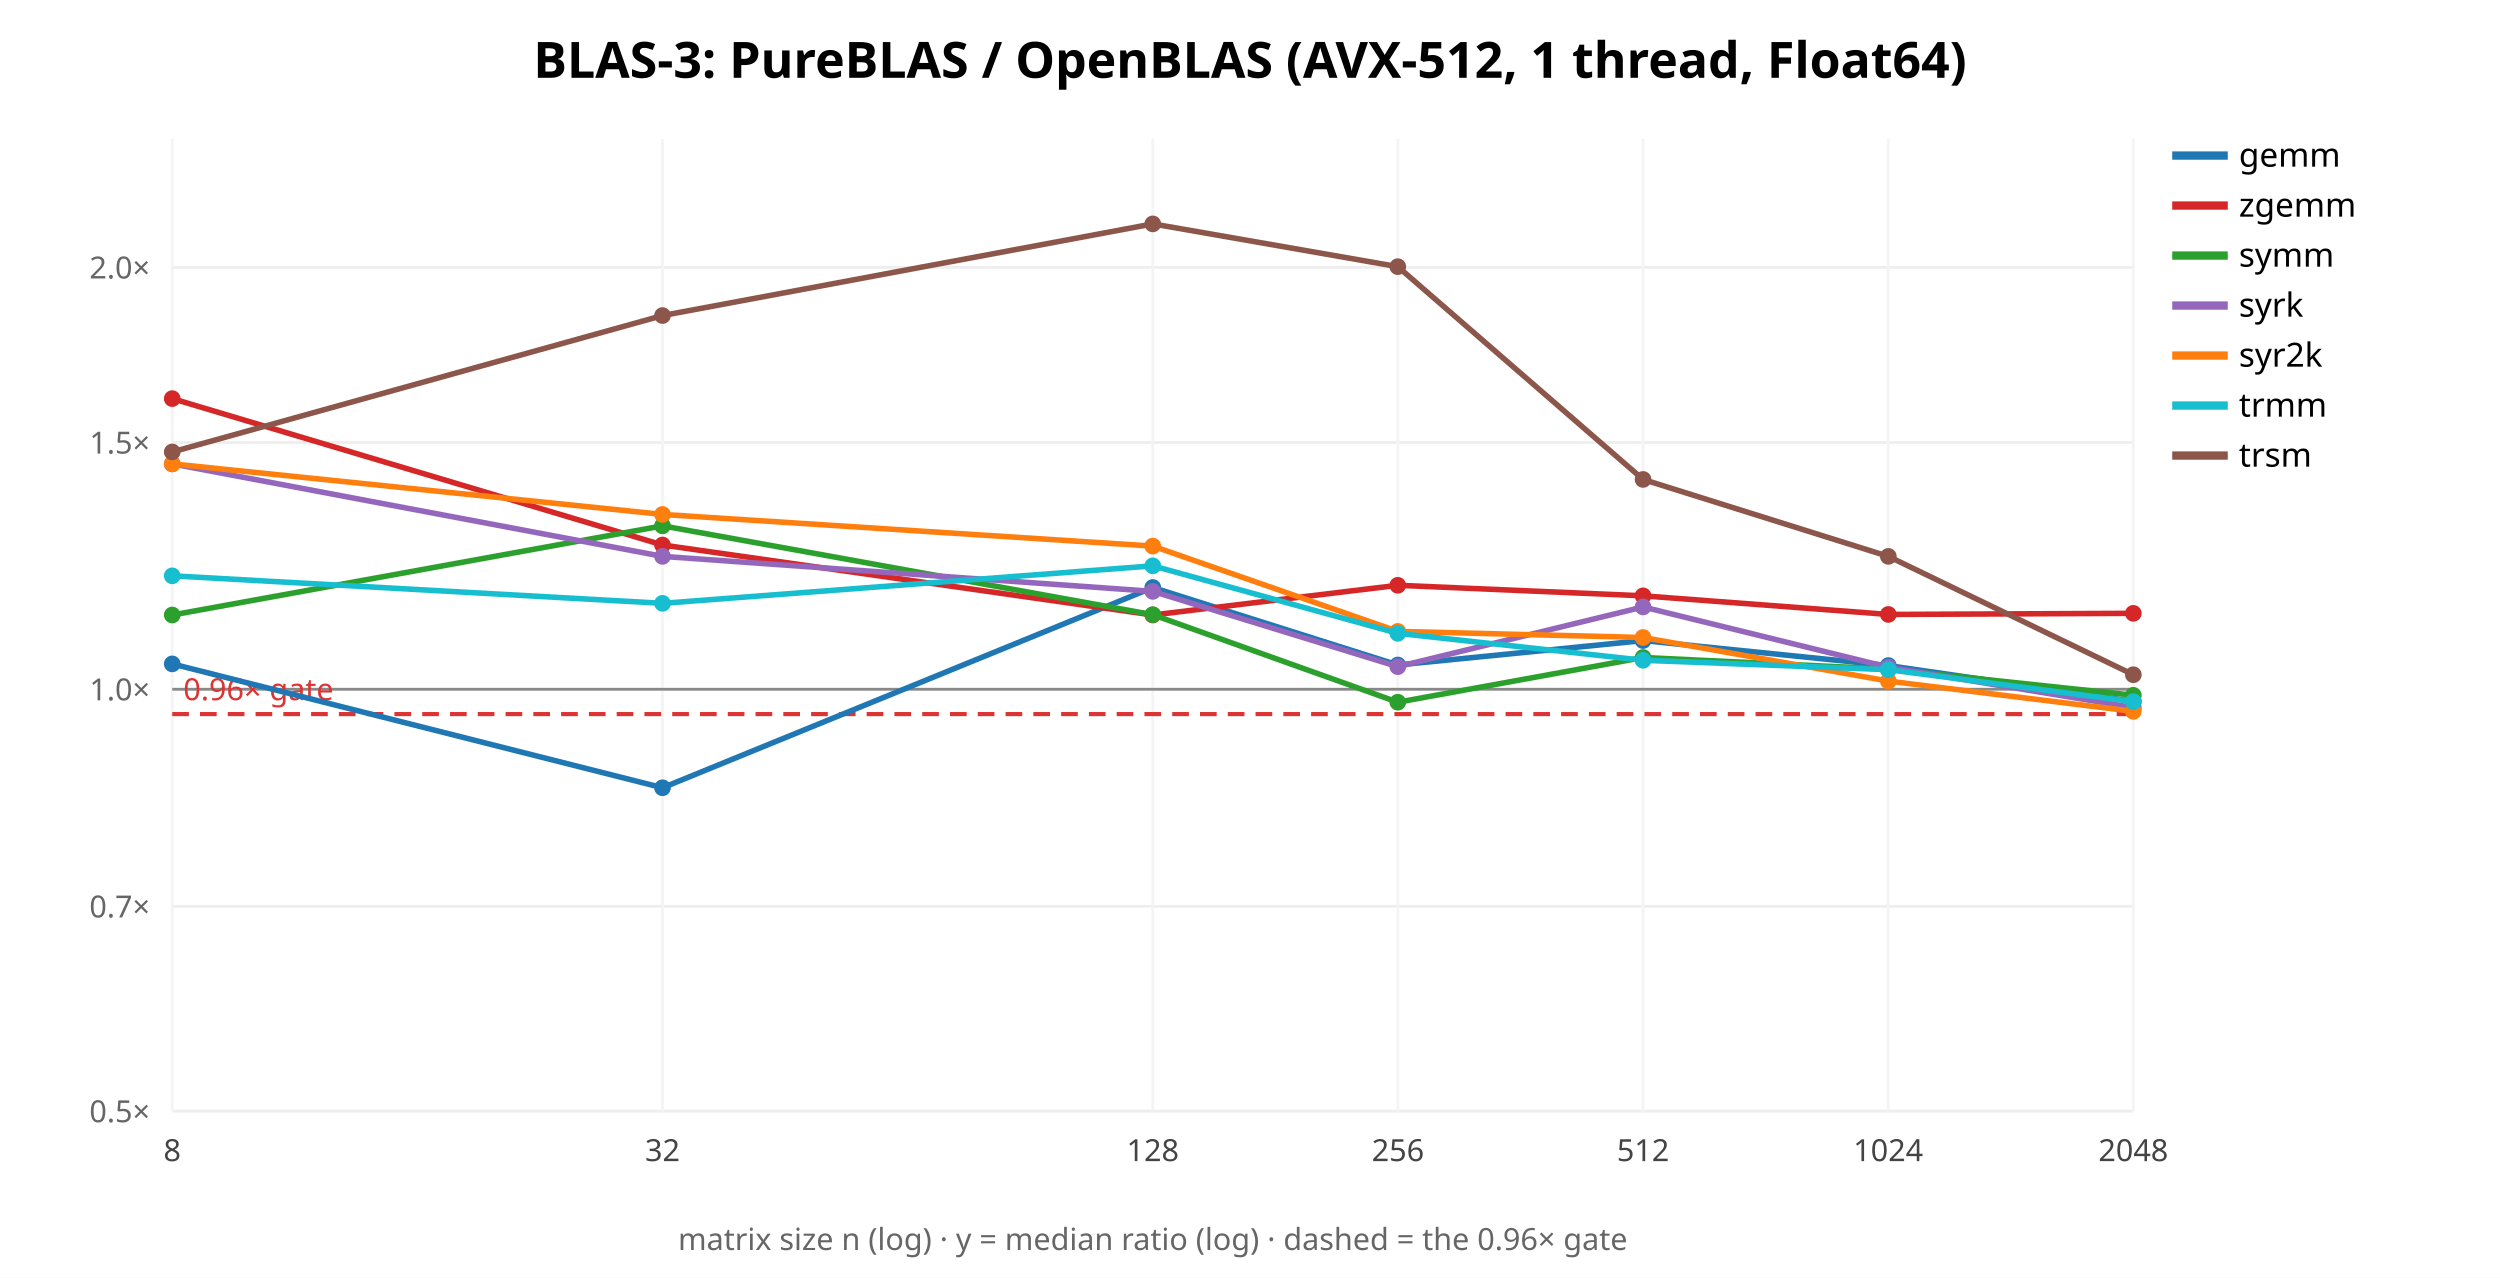
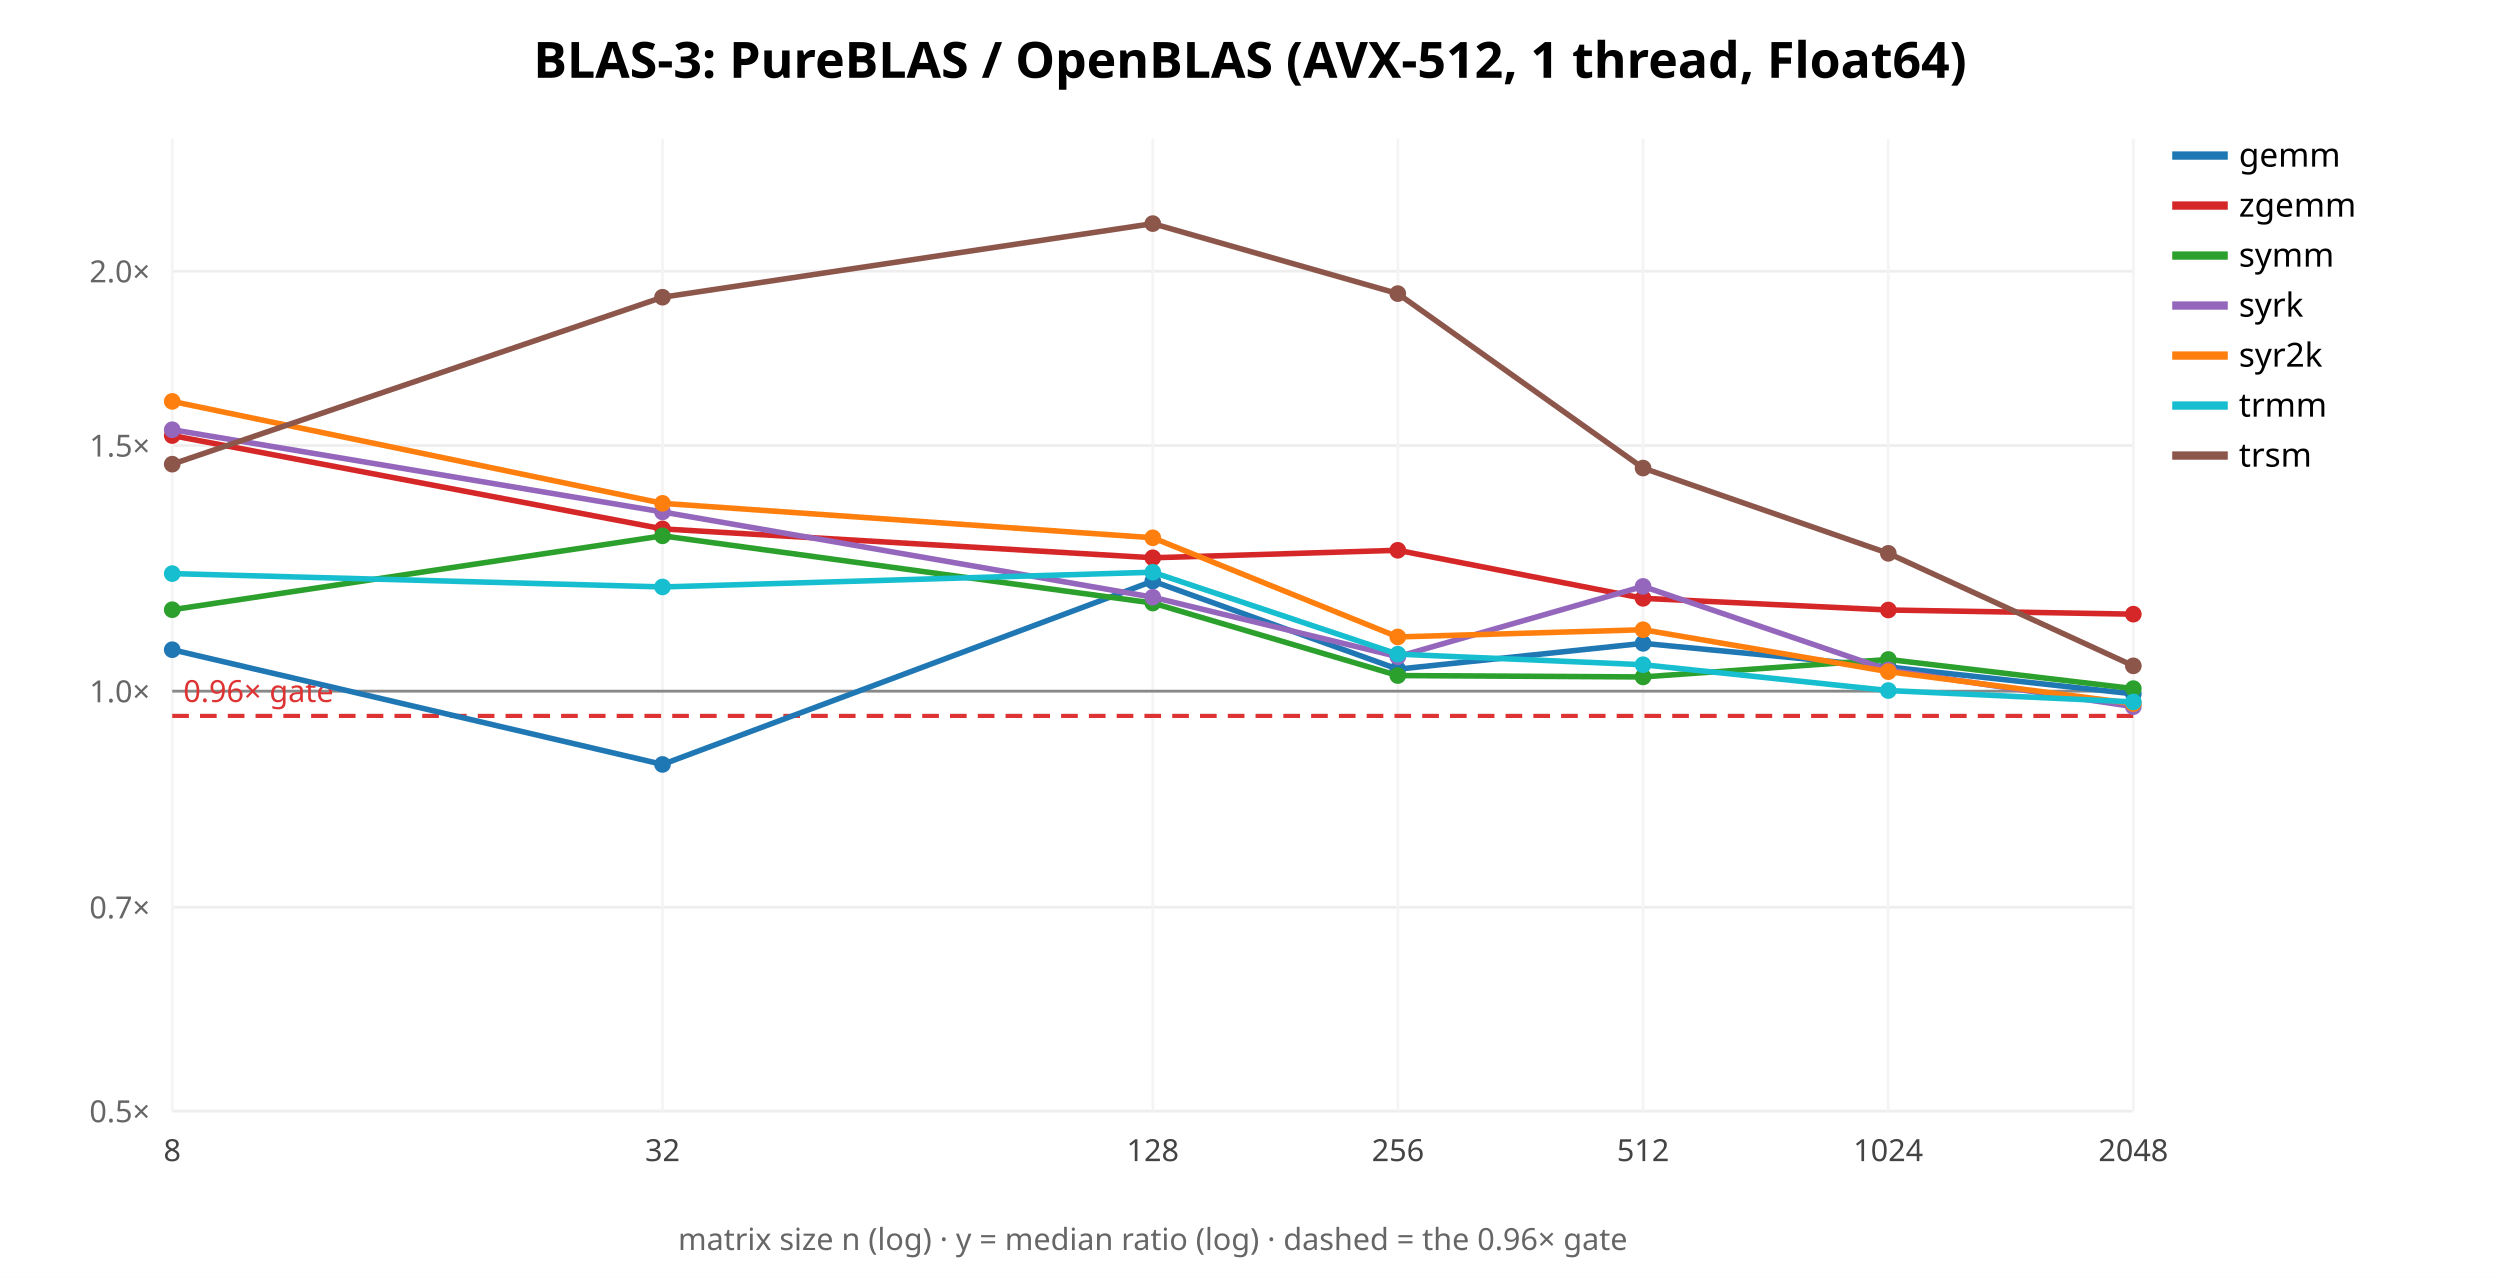
<svg xmlns="http://www.w3.org/2000/svg" width="900" height="460" font-family="sans-serif">
  <rect width="900" height="460" fill="white" />
  <text x="450.0" y="28" text-anchor="middle" font-size="18" font-weight="bold">BLAS-3: PureBLAS / OpenBLAS (AVX-512, 1 thread, Float64)</text>
  <line x1="62" y1="400.0" x2="768" y2="400.0" stroke="#eee" />
  <text x="54" y="404.0" text-anchor="end" font-size="11" fill="#666">0.5×</text>
-   <line x1="62" y1="326.277" x2="768" y2="326.277" stroke="#eee" />
-   <text x="54" y="330.277" text-anchor="end" font-size="11" fill="#666">0.7×</text>
-   <line x1="62" y1="248.127" x2="768" y2="248.127" stroke="#eee" />
-   <text x="54" y="252.127" text-anchor="end" font-size="11" fill="#666">1.0×</text>
-   <line x1="62" y1="159.287" x2="768" y2="159.287" stroke="#eee" />
-   <text x="54" y="163.287" text-anchor="end" font-size="11" fill="#666">1.5×</text>
-   <line x1="62" y1="96.255" x2="768" y2="96.255" stroke="#eee" />
-   <text x="54" y="100.255" text-anchor="end" font-size="11" fill="#666">2.0×</text>
+   <line x1="62" y1="326.614" x2="768" y2="326.614" stroke="#eee" />
+   <text x="54" y="330.614" text-anchor="end" font-size="11" fill="#666">0.7×</text>
+   <line x1="62" y1="248.821" x2="768" y2="248.821" stroke="#eee" />
+   <text x="54" y="252.821" text-anchor="end" font-size="11" fill="#666">1.0×</text>
+   <line x1="62" y1="160.387" x2="768" y2="160.387" stroke="#eee" />
+   <text x="54" y="164.387" text-anchor="end" font-size="11" fill="#666">1.5×</text>
+   <line x1="62" y1="97.642" x2="768" y2="97.642" stroke="#eee" />
+   <text x="54" y="101.642" text-anchor="end" font-size="11" fill="#666">2.0×</text>
  <line x1="62.0" y1="50" x2="62.0" y2="400" stroke="#f4f4f4" />
  <text x="62.0" y="418" text-anchor="middle" font-size="11" fill="#444">8</text>
  <line x1="238.5" y1="50" x2="238.5" y2="400" stroke="#f4f4f4" />
  <text x="238.5" y="418" text-anchor="middle" font-size="11" fill="#444">32</text>
  <line x1="415.0" y1="50" x2="415.0" y2="400" stroke="#f4f4f4" />
  <text x="415.0" y="418" text-anchor="middle" font-size="11" fill="#444">128</text>
  <line x1="503.25" y1="50" x2="503.25" y2="400" stroke="#f4f4f4" />
  <text x="503.25" y="418" text-anchor="middle" font-size="11" fill="#444">256</text>
  <line x1="591.5" y1="50" x2="591.5" y2="400" stroke="#f4f4f4" />
  <text x="591.5" y="418" text-anchor="middle" font-size="11" fill="#444">512</text>
  <line x1="679.75" y1="50" x2="679.75" y2="400" stroke="#f4f4f4" />
  <text x="679.75" y="418" text-anchor="middle" font-size="11" fill="#444">1024</text>
  <line x1="768.0" y1="50" x2="768.0" y2="400" stroke="#f4f4f4" />
  <text x="768.0" y="418" text-anchor="middle" font-size="11" fill="#444">2048</text>
-   <line x1="62" y1="248.127" x2="768" y2="248.127" stroke="#888" />
-   <line x1="62" y1="257.072" x2="768" y2="257.072" stroke="#d33" stroke-width="1.5" stroke-dasharray="6 4" />
-   <text x="66" y="252.072" font-size="11" fill="#d33">0.96× gate</text>
-   <polyline points="62.0,239.0 238.5,283.6 415.0,211.5 503.2,239.4 591.5,230.6 679.8,239.6 768.0,252.5" fill="none" stroke="#1f77b4" stroke-width="2" />
-   <circle cx="62.0" cy="239.0" r="3" fill="#1f77b4" />
-   <circle cx="238.5" cy="283.6" r="3" fill="#1f77b4" />
-   <circle cx="415.0" cy="211.5" r="3" fill="#1f77b4" />
-   <circle cx="503.2" cy="239.4" r="3" fill="#1f77b4" />
-   <circle cx="591.5" cy="230.6" r="3" fill="#1f77b4" />
-   <circle cx="679.8" cy="239.6" r="3" fill="#1f77b4" />
-   <circle cx="768.0" cy="252.5" r="3" fill="#1f77b4" />
+   <line x1="62" y1="248.821" x2="768" y2="248.821" stroke="#888" />
+   <line x1="62" y1="257.725" x2="768" y2="257.725" stroke="#d33" stroke-width="1.5" stroke-dasharray="6 4" />
+   <text x="66" y="252.725" font-size="11" fill="#d33">0.96× gate</text>
+   <polyline points="62.0,233.9 238.5,275.2 415.0,209.2 503.2,240.9 591.5,231.6 679.8,240.1 768.0,249.8" fill="none" stroke="#1f77b4" stroke-width="2" />
+   <circle cx="62.0" cy="233.9" r="3" fill="#1f77b4" />
+   <circle cx="238.5" cy="275.2" r="3" fill="#1f77b4" />
+   <circle cx="415.0" cy="209.2" r="3" fill="#1f77b4" />
+   <circle cx="503.2" cy="240.9" r="3" fill="#1f77b4" />
+   <circle cx="591.5" cy="231.6" r="3" fill="#1f77b4" />
+   <circle cx="679.8" cy="240.1" r="3" fill="#1f77b4" />
+   <circle cx="768.0" cy="249.8" r="3" fill="#1f77b4" />
  <line x1="782" y1="56" x2="802" y2="56" stroke="#1f77b4" stroke-width="3" />
  <text x="806" y="60" font-size="12">gemm</text>
-   <polyline points="62.0,143.5 238.5,196.2 415.0,221.4 503.2,210.7 591.5,214.5 679.8,221.2 768.0,220.8" fill="none" stroke="#d62728" stroke-width="2" />
-   <circle cx="62.0" cy="143.5" r="3" fill="#d62728" />
-   <circle cx="238.5" cy="196.2" r="3" fill="#d62728" />
-   <circle cx="415.0" cy="221.4" r="3" fill="#d62728" />
-   <circle cx="503.2" cy="210.7" r="3" fill="#d62728" />
-   <circle cx="591.5" cy="214.5" r="3" fill="#d62728" />
-   <circle cx="679.8" cy="221.2" r="3" fill="#d62728" />
-   <circle cx="768.0" cy="220.8" r="3" fill="#d62728" />
+   <polyline points="62.0,156.8 238.5,190.4 415.0,200.8 503.2,198.1 591.5,215.4 679.8,219.6 768.0,221.1" fill="none" stroke="#d62728" stroke-width="2" />
+   <circle cx="62.0" cy="156.8" r="3" fill="#d62728" />
+   <circle cx="238.5" cy="190.4" r="3" fill="#d62728" />
+   <circle cx="415.0" cy="200.8" r="3" fill="#d62728" />
+   <circle cx="503.2" cy="198.1" r="3" fill="#d62728" />
+   <circle cx="591.5" cy="215.4" r="3" fill="#d62728" />
+   <circle cx="679.8" cy="219.6" r="3" fill="#d62728" />
+   <circle cx="768.0" cy="221.1" r="3" fill="#d62728" />
  <line x1="782" y1="74" x2="802" y2="74" stroke="#d62728" stroke-width="3" />
  <text x="806" y="78" font-size="12">zgemm</text>
-   <polyline points="62.0,221.4 238.5,189.3 415.0,221.3 503.2,252.8 591.5,236.7 679.8,240.9 768.0,250.3" fill="none" stroke="#2ca02c" stroke-width="2" />
-   <circle cx="62.0" cy="221.4" r="3" fill="#2ca02c" />
-   <circle cx="238.5" cy="189.3" r="3" fill="#2ca02c" />
-   <circle cx="415.0" cy="221.3" r="3" fill="#2ca02c" />
-   <circle cx="503.2" cy="252.8" r="3" fill="#2ca02c" />
-   <circle cx="591.5" cy="236.7" r="3" fill="#2ca02c" />
-   <circle cx="679.8" cy="240.9" r="3" fill="#2ca02c" />
-   <circle cx="768.0" cy="250.3" r="3" fill="#2ca02c" />
+   <polyline points="62.0,219.5 238.5,192.9 415.0,217.1 503.2,243.2 591.5,243.7 679.8,237.4 768.0,247.9" fill="none" stroke="#2ca02c" stroke-width="2" />
+   <circle cx="62.0" cy="219.5" r="3" fill="#2ca02c" />
+   <circle cx="238.5" cy="192.9" r="3" fill="#2ca02c" />
+   <circle cx="415.0" cy="217.1" r="3" fill="#2ca02c" />
+   <circle cx="503.2" cy="243.2" r="3" fill="#2ca02c" />
+   <circle cx="591.5" cy="243.7" r="3" fill="#2ca02c" />
+   <circle cx="679.8" cy="237.4" r="3" fill="#2ca02c" />
+   <circle cx="768.0" cy="247.9" r="3" fill="#2ca02c" />
  <line x1="782" y1="92" x2="802" y2="92" stroke="#2ca02c" stroke-width="3" />
  <text x="806" y="96" font-size="12">symm</text>
-   <polyline points="62.0,167.0 238.5,200.3 415.0,212.9 503.2,240.0 591.5,218.5 679.8,240.2 768.0,254.7" fill="none" stroke="#9467bd" stroke-width="2" />
-   <circle cx="62.0" cy="167.0" r="3" fill="#9467bd" />
-   <circle cx="238.5" cy="200.3" r="3" fill="#9467bd" />
-   <circle cx="415.0" cy="212.9" r="3" fill="#9467bd" />
-   <circle cx="503.2" cy="240.0" r="3" fill="#9467bd" />
-   <circle cx="591.5" cy="218.5" r="3" fill="#9467bd" />
-   <circle cx="679.8" cy="240.2" r="3" fill="#9467bd" />
-   <circle cx="768.0" cy="254.7" r="3" fill="#9467bd" />
+   <polyline points="62.0,154.7 238.5,184.3 415.0,215.0 503.2,236.4 591.5,211.1 679.8,241.2 768.0,254.4" fill="none" stroke="#9467bd" stroke-width="2" />
+   <circle cx="62.0" cy="154.7" r="3" fill="#9467bd" />
+   <circle cx="238.5" cy="184.3" r="3" fill="#9467bd" />
+   <circle cx="415.0" cy="215.0" r="3" fill="#9467bd" />
+   <circle cx="503.2" cy="236.4" r="3" fill="#9467bd" />
+   <circle cx="591.5" cy="211.1" r="3" fill="#9467bd" />
+   <circle cx="679.8" cy="241.2" r="3" fill="#9467bd" />
+   <circle cx="768.0" cy="254.4" r="3" fill="#9467bd" />
  <line x1="782" y1="110" x2="802" y2="110" stroke="#9467bd" stroke-width="3" />
  <text x="806" y="114" font-size="12">syrk</text>
-   <polyline points="62.0,167.0 238.5,185.2 415.0,196.6 503.2,227.3 591.5,229.5 679.8,245.2 768.0,256.1" fill="none" stroke="#ff7f0e" stroke-width="2" />
-   <circle cx="62.0" cy="167.0" r="3" fill="#ff7f0e" />
-   <circle cx="238.5" cy="185.2" r="3" fill="#ff7f0e" />
-   <circle cx="415.0" cy="196.6" r="3" fill="#ff7f0e" />
-   <circle cx="503.2" cy="227.3" r="3" fill="#ff7f0e" />
-   <circle cx="591.5" cy="229.5" r="3" fill="#ff7f0e" />
-   <circle cx="679.8" cy="245.2" r="3" fill="#ff7f0e" />
-   <circle cx="768.0" cy="256.1" r="3" fill="#ff7f0e" />
+   <polyline points="62.0,144.5 238.5,181.2 415.0,193.6 503.2,229.3 591.5,226.7 679.8,241.8 768.0,253.3" fill="none" stroke="#ff7f0e" stroke-width="2" />
+   <circle cx="62.0" cy="144.5" r="3" fill="#ff7f0e" />
+   <circle cx="238.5" cy="181.2" r="3" fill="#ff7f0e" />
+   <circle cx="415.0" cy="193.6" r="3" fill="#ff7f0e" />
+   <circle cx="503.2" cy="229.3" r="3" fill="#ff7f0e" />
+   <circle cx="591.5" cy="226.7" r="3" fill="#ff7f0e" />
+   <circle cx="679.8" cy="241.8" r="3" fill="#ff7f0e" />
+   <circle cx="768.0" cy="253.3" r="3" fill="#ff7f0e" />
  <line x1="782" y1="128" x2="802" y2="128" stroke="#ff7f0e" stroke-width="3" />
  <text x="806" y="132" font-size="12">syr2k</text>
-   <polyline points="62.0,207.3 238.5,217.2 415.0,203.7 503.2,228.0 591.5,237.7 679.8,241.1 768.0,252.6" fill="none" stroke="#17becf" stroke-width="2" />
-   <circle cx="62.0" cy="207.3" r="3" fill="#17becf" />
-   <circle cx="238.5" cy="217.2" r="3" fill="#17becf" />
-   <circle cx="415.0" cy="203.7" r="3" fill="#17becf" />
-   <circle cx="503.2" cy="228.0" r="3" fill="#17becf" />
-   <circle cx="591.5" cy="237.7" r="3" fill="#17becf" />
-   <circle cx="679.8" cy="241.1" r="3" fill="#17becf" />
-   <circle cx="768.0" cy="252.6" r="3" fill="#17becf" />
+   <polyline points="62.0,206.5 238.5,211.3 415.0,206.0 503.2,235.5 591.5,239.3 679.8,248.6 768.0,252.7" fill="none" stroke="#17becf" stroke-width="2" />
+   <circle cx="62.0" cy="206.5" r="3" fill="#17becf" />
+   <circle cx="238.5" cy="211.3" r="3" fill="#17becf" />
+   <circle cx="415.0" cy="206.0" r="3" fill="#17becf" />
+   <circle cx="503.2" cy="235.5" r="3" fill="#17becf" />
+   <circle cx="591.5" cy="239.3" r="3" fill="#17becf" />
+   <circle cx="679.8" cy="248.6" r="3" fill="#17becf" />
+   <circle cx="768.0" cy="252.7" r="3" fill="#17becf" />
  <line x1="782" y1="146" x2="802" y2="146" stroke="#17becf" stroke-width="3" />
  <text x="806" y="150" font-size="12">trmm</text>
-   <polyline points="62.0,162.7 238.5,113.6 415.0,80.6 503.2,96.0 591.5,172.6 679.8,200.3 768.0,242.9" fill="none" stroke="#8c564b" stroke-width="2" />
-   <circle cx="62.0" cy="162.7" r="3" fill="#8c564b" />
-   <circle cx="238.5" cy="113.6" r="3" fill="#8c564b" />
-   <circle cx="415.0" cy="80.6" r="3" fill="#8c564b" />
-   <circle cx="503.2" cy="96.0" r="3" fill="#8c564b" />
-   <circle cx="591.5" cy="172.6" r="3" fill="#8c564b" />
-   <circle cx="679.8" cy="200.3" r="3" fill="#8c564b" />
-   <circle cx="768.0" cy="242.9" r="3" fill="#8c564b" />
+   <polyline points="62.0,167.1 238.5,107.0 415.0,80.5 503.2,105.7 591.5,168.5 679.8,199.2 768.0,239.7" fill="none" stroke="#8c564b" stroke-width="2" />
+   <circle cx="62.0" cy="167.1" r="3" fill="#8c564b" />
+   <circle cx="238.5" cy="107.0" r="3" fill="#8c564b" />
+   <circle cx="415.0" cy="80.5" r="3" fill="#8c564b" />
+   <circle cx="503.2" cy="105.7" r="3" fill="#8c564b" />
+   <circle cx="591.5" cy="168.5" r="3" fill="#8c564b" />
+   <circle cx="679.8" cy="199.2" r="3" fill="#8c564b" />
+   <circle cx="768.0" cy="239.7" r="3" fill="#8c564b" />
  <line x1="782" y1="164" x2="802" y2="164" stroke="#8c564b" stroke-width="3" />
  <text x="806" y="168" font-size="12">trsm</text>
  <text x="415.0" y="450" text-anchor="middle" font-size="11" fill="#666">matrix size n (log) · y = median ratio (log) · dashed = the 0.96× gate</text>
</svg>
